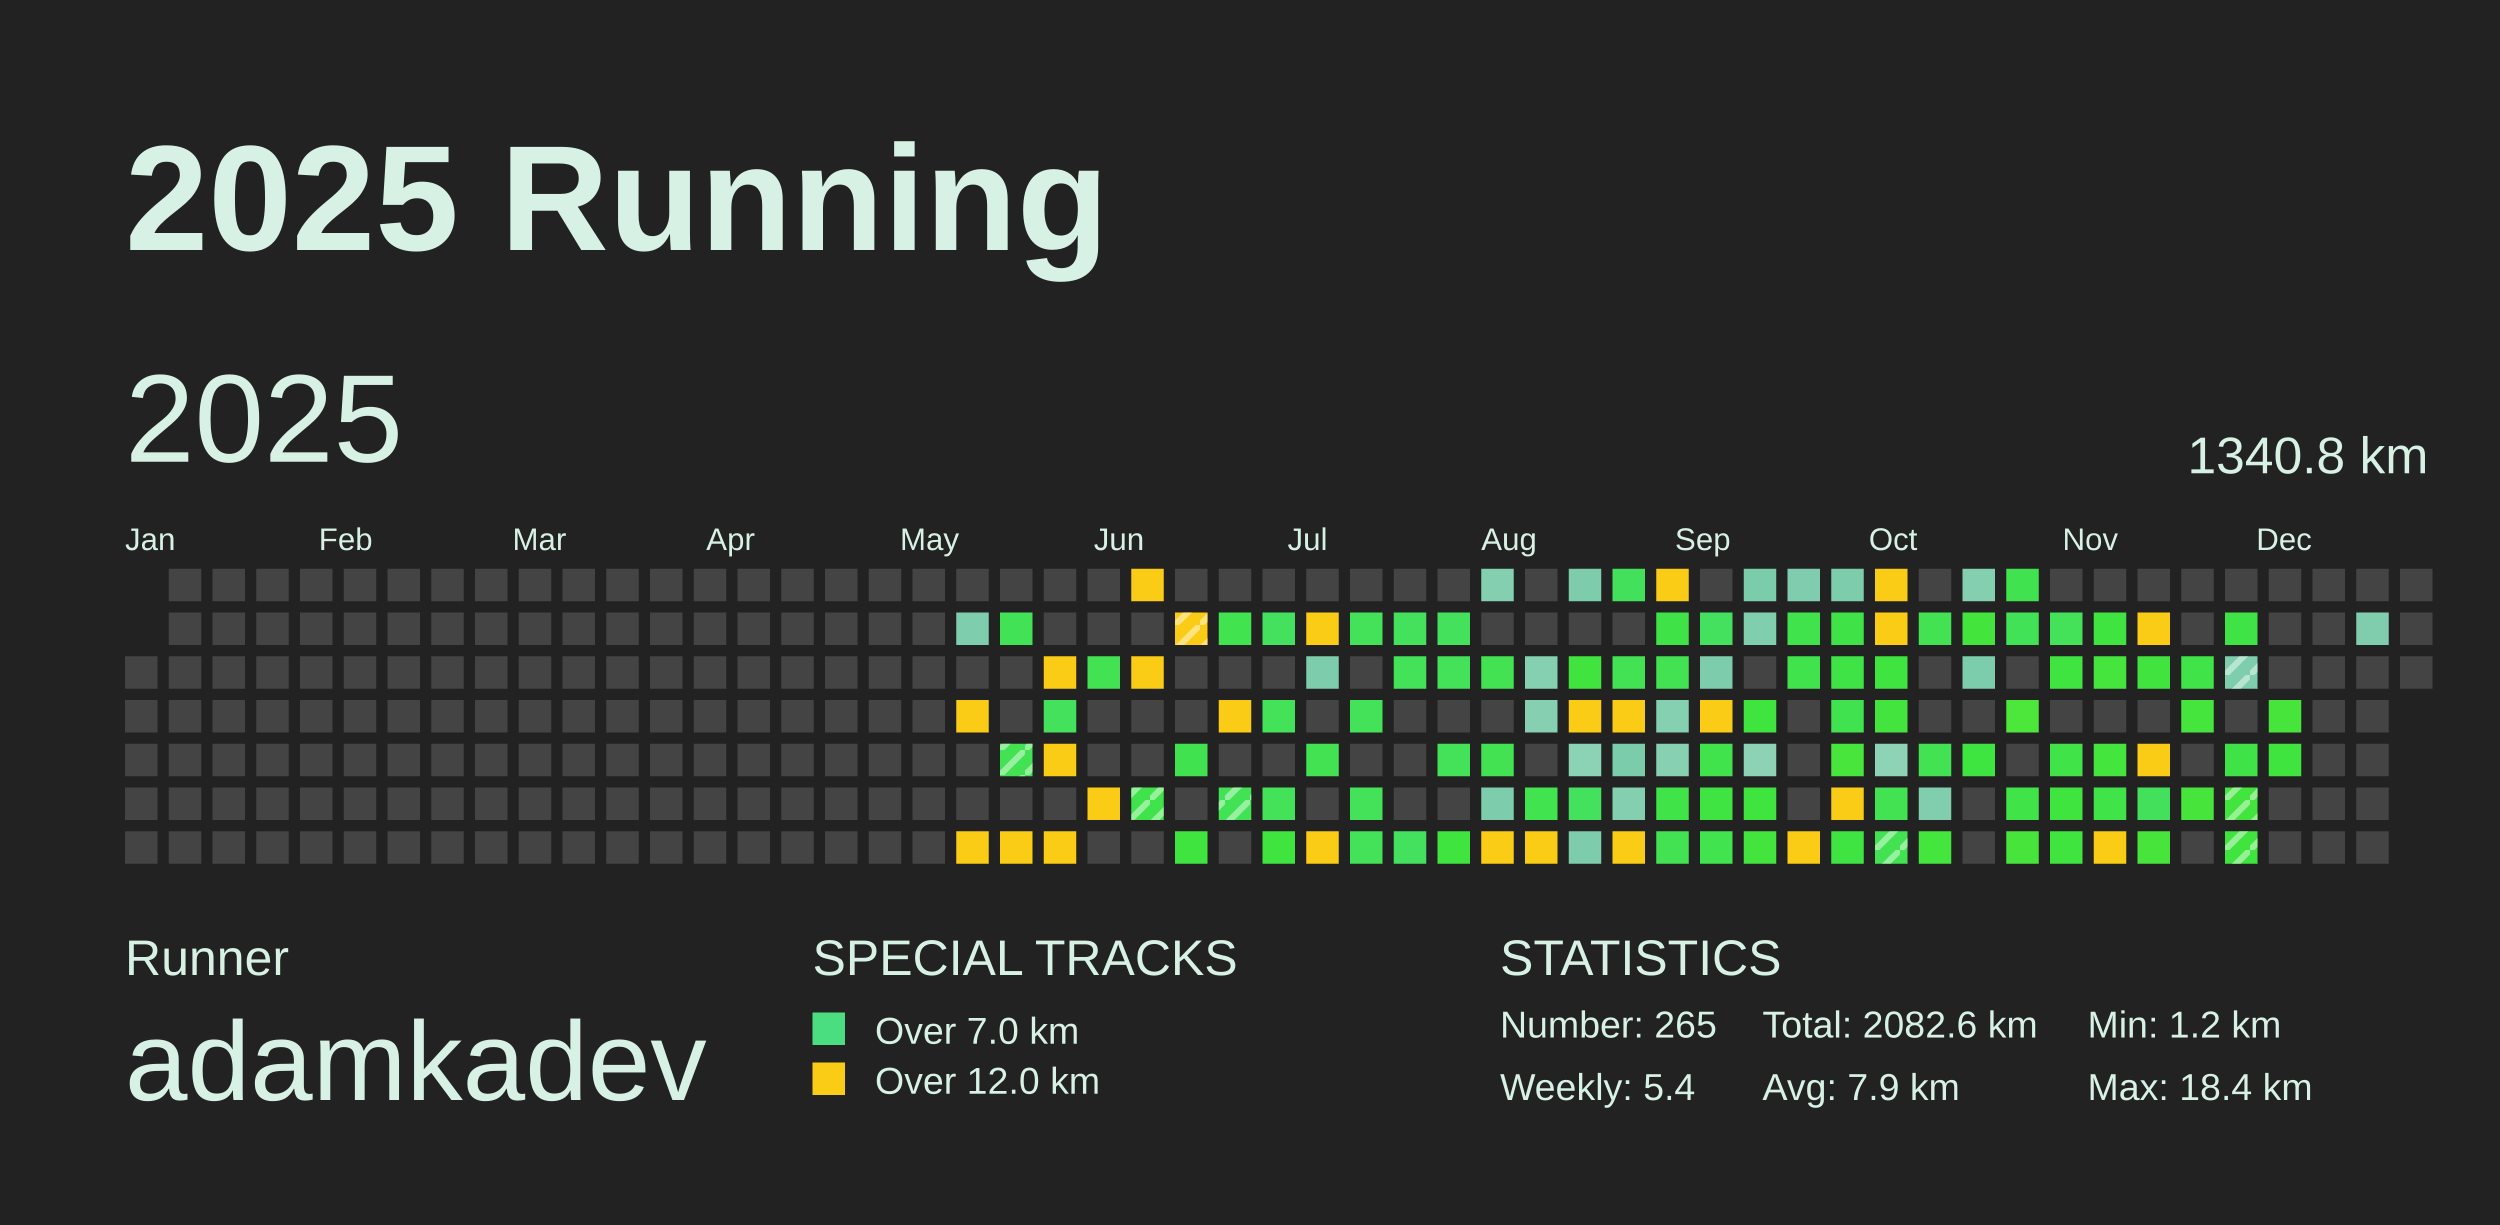
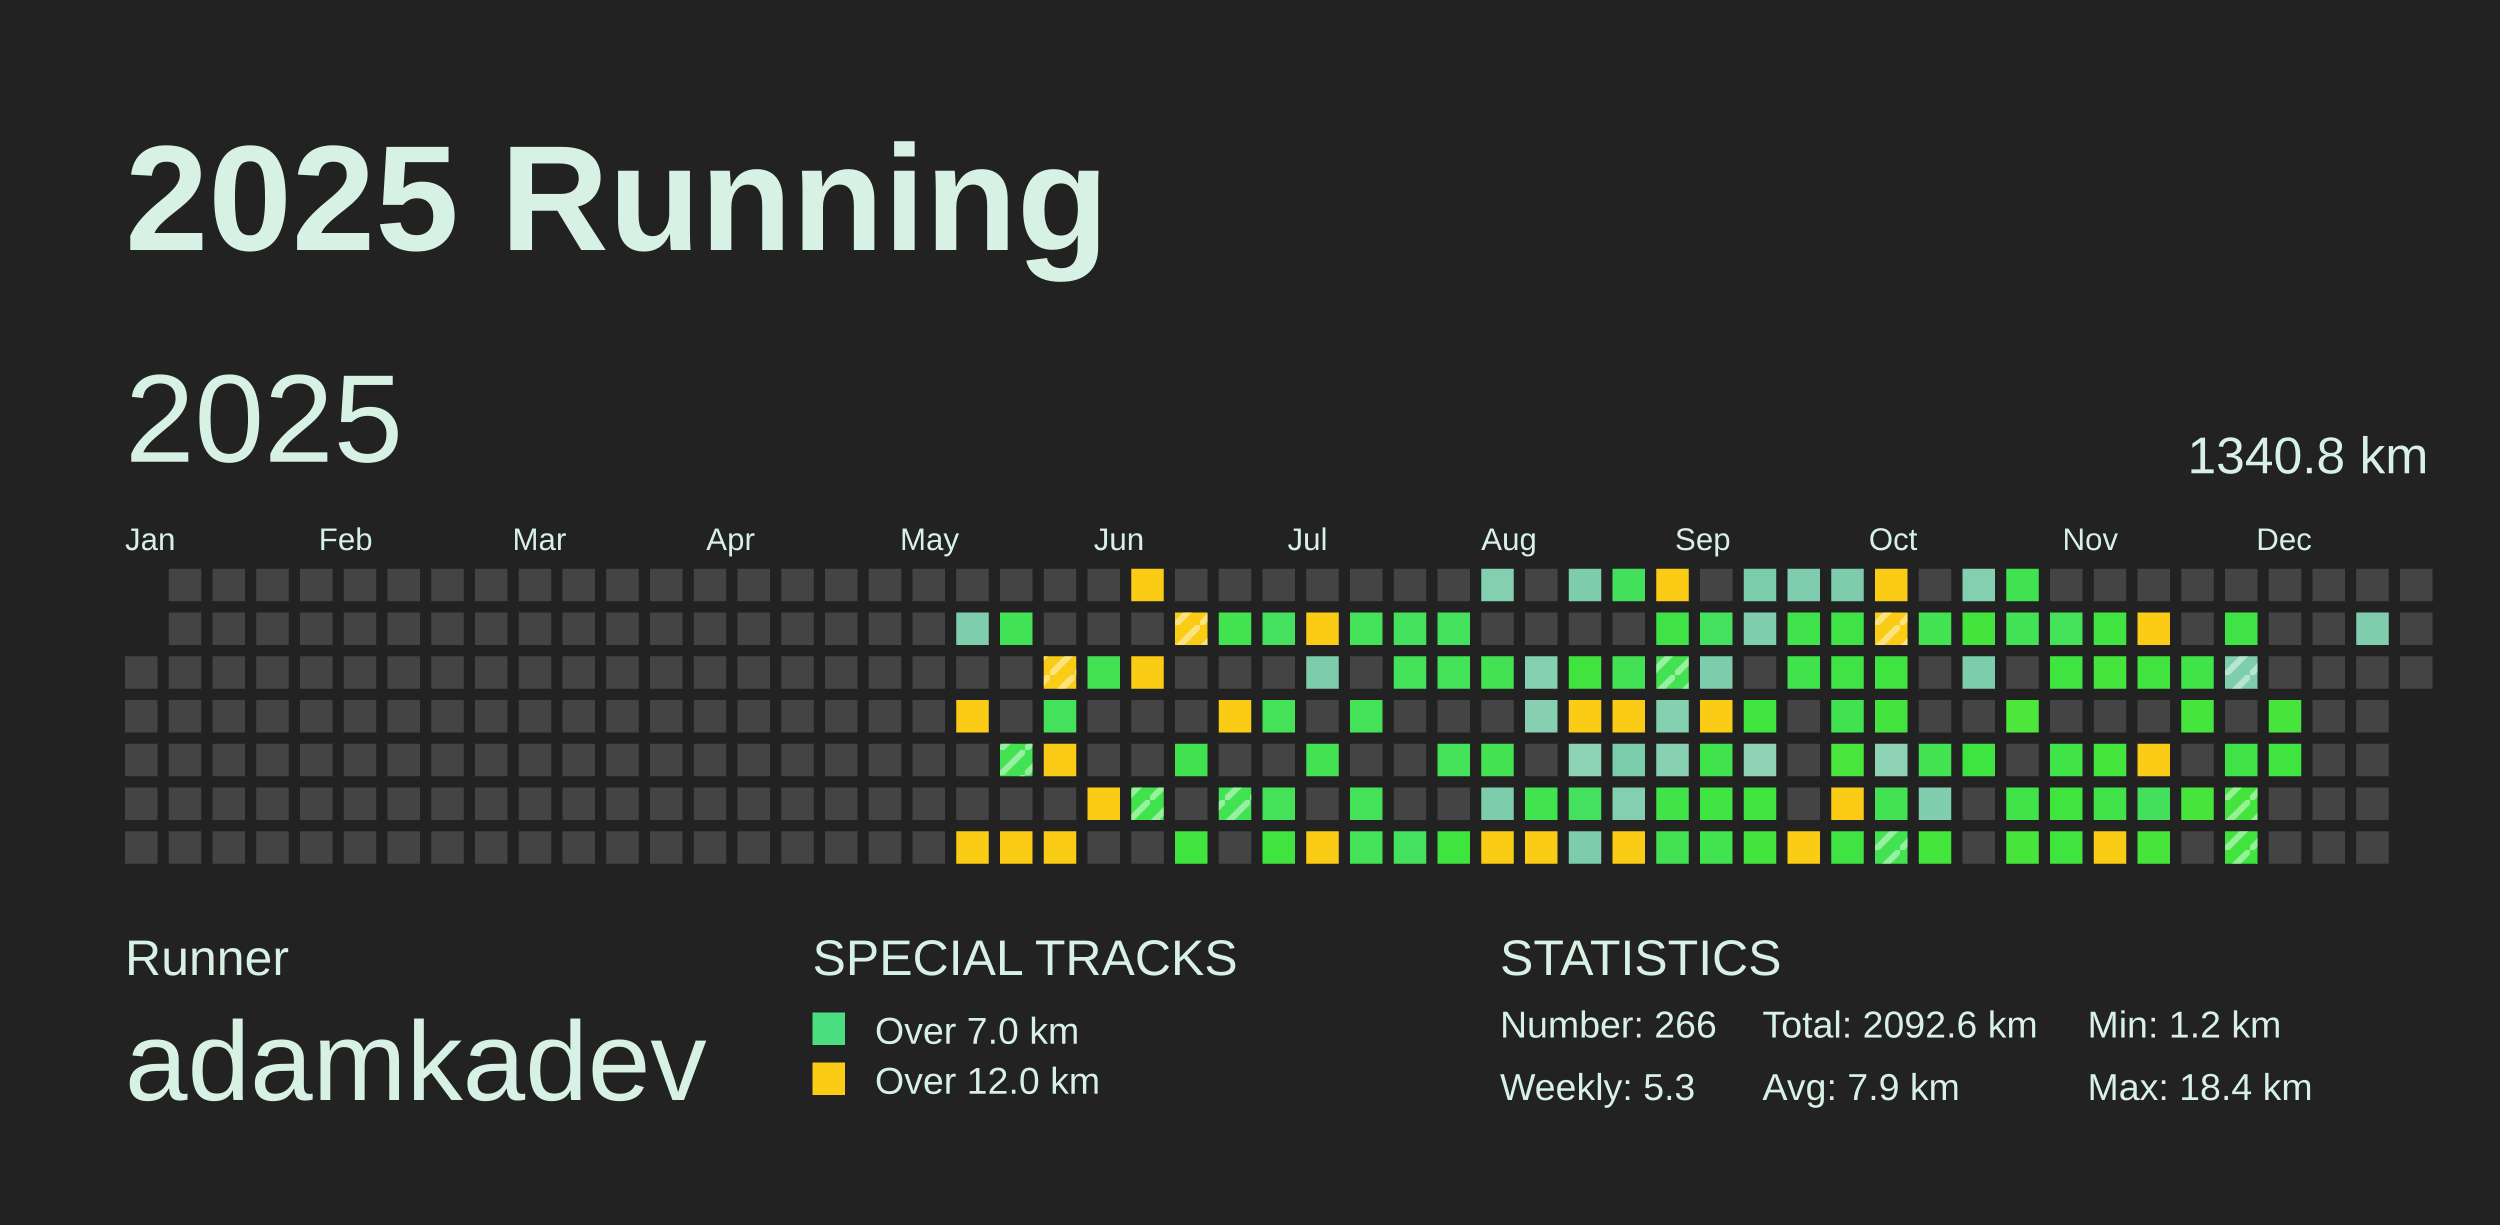
<svg xmlns="http://www.w3.org/2000/svg" baseProfile="full" height="98mm" version="1.1" viewBox="0,0,200,98" width="200mm">
  <defs>
    <pattern height="2" id="indoor-stripe" patternUnits="userSpaceOnUse" width="2">
      <line stroke="white" stroke-opacity="0.45" stroke-width="0.5" x1="0" x2="2" y1="2" y2="0" />
    </pattern>
  </defs>
  <rect fill="#222222" height="98" width="200" x="0" y="0" />
  <text fill="#D7F2E5" style="font-size:12px; font-family:Arial; font-weight:bold;" x="10" y="20">2025 Running</text>
  <text fill="#D7F2E5" style="font-size:4px; font-family:Arial" x="10" y="78">Runner</text>
  <text fill="#D7F2E5" style="font-size:9px; font-family:Arial" x="10" y="88">adamkadev</text>
  <text fill="#D7F2E5" style="font-size:4px; font-family:Arial" x="65" y="78">SPECIAL TRACKS</text>
  <rect fill="#4ADE80" height="2.6" width="2.6" x="65" y="81" />
  <text fill="#D7F2E5" style="font-size:3px; font-family:Arial" x="70" y="83.5">Over 7.0 km</text>
  <rect fill="#FACC15" height="2.6" width="2.6" x="65" y="85" />
  <text fill="#D7F2E5" style="font-size:3px; font-family:Arial" x="70" y="87.5">Over 12.0 km</text>
  <text fill="#D7F2E5" style="font-size:4px; font-family:Arial" x="120" y="78">STATISTICS</text>
-   <text fill="#D7F2E5" style="font-size:3px; font-family:Arial" x="120" y="83">Number: 265</text>
-   <text fill="#D7F2E5" style="font-size:3px; font-family:Arial" x="120" y="88">Weekly: 5.4</text>
-   <text fill="#D7F2E5" style="font-size:3px; font-family:Arial" x="141" y="83">Total: 2082.6 km</text>
+   <text fill="#D7F2E5" style="font-size:3px; font-family:Arial" x="120" y="83">Number: 266</text>
+   <text fill="#D7F2E5" style="font-size:3px; font-family:Arial" x="120" y="88">Weekly: 5.3</text>
+   <text fill="#D7F2E5" style="font-size:3px; font-family:Arial" x="141" y="83">Total: 2092.6 km</text>
  <text fill="#D7F2E5" style="font-size:3px; font-family:Arial" x="141" y="88">Avg: 7.9 km</text>
  <text fill="#D7F2E5" style="font-size:3px; font-family:Arial" x="167" y="83">Min: 1.2 km</text>
  <text fill="#D7F2E5" style="font-size:3px; font-family:Arial" x="167" y="88">Max: 18.4 km</text>
  <text dominant-baseline="hanging" fill="#D7F2E5" style="font-size:10.0px; font-family:Arial;" x="10" y="30">2025</text>
  <text dominant-baseline="hanging" fill="#D7F2E5" style="font-size:4.125px; font-family:Arial;" x="175" y="35">1340.8 km</text>
  <text fill="#D7F2E5" style="font-size:2.5px; font-family:Arial" x="10.0" y="44">Jan</text>
  <text fill="#D7F2E5" style="font-size:2.5px; font-family:Arial" x="25.5" y="44">Feb</text>
  <text fill="#D7F2E5" style="font-size:2.5px; font-family:Arial" x="41.0" y="44">Mar</text>
  <text fill="#D7F2E5" style="font-size:2.5px; font-family:Arial" x="56.5" y="44">Apr</text>
  <text fill="#D7F2E5" style="font-size:2.5px; font-family:Arial" x="72.0" y="44">May</text>
  <text fill="#D7F2E5" style="font-size:2.5px; font-family:Arial" x="87.5" y="44">Jun</text>
  <text fill="#D7F2E5" style="font-size:2.5px; font-family:Arial" x="103.0" y="44">Jul</text>
  <text fill="#D7F2E5" style="font-size:2.5px; font-family:Arial" x="118.5" y="44">Aug</text>
  <text fill="#D7F2E5" style="font-size:2.5px; font-family:Arial" x="134.0" y="44">Sep</text>
  <text fill="#D7F2E5" style="font-size:2.5px; font-family:Arial" x="149.5" y="44">Oct</text>
  <text fill="#D7F2E5" style="font-size:2.5px; font-family:Arial" x="165.0" y="44">Nov</text>
  <text fill="#D7F2E5" style="font-size:2.5px; font-family:Arial" x="180.5" y="44">Dec</text>
  <rect fill="#444444" height="2.6" width="2.6" x="10.0" y="52.5" />
  <rect fill="#444444" height="2.6" width="2.6" x="10.0" y="56.0" />
  <rect fill="#444444" height="2.6" width="2.6" x="10.0" y="59.5" />
  <rect fill="#444444" height="2.6" width="2.6" x="10.0" y="63.0" />
  <rect fill="#444444" height="2.6" width="2.6" x="10.0" y="66.5" />
  <rect fill="#444444" height="2.6" width="2.6" x="13.5" y="45.5" />
  <rect fill="#444444" height="2.6" width="2.6" x="13.5" y="49.0" />
  <rect fill="#444444" height="2.6" width="2.6" x="13.5" y="52.5" />
  <rect fill="#444444" height="2.6" width="2.6" x="13.5" y="56.0" />
  <rect fill="#444444" height="2.6" width="2.6" x="13.5" y="59.5" />
  <rect fill="#444444" height="2.6" width="2.6" x="13.5" y="63.0" />
  <rect fill="#444444" height="2.6" width="2.6" x="13.5" y="66.5" />
  <rect fill="#444444" height="2.6" width="2.6" x="17.0" y="45.5" />
  <rect fill="#444444" height="2.6" width="2.6" x="17.0" y="49.0" />
  <rect fill="#444444" height="2.6" width="2.6" x="17.0" y="52.5" />
  <rect fill="#444444" height="2.6" width="2.6" x="17.0" y="56.0" />
  <rect fill="#444444" height="2.6" width="2.6" x="17.0" y="59.5" />
  <rect fill="#444444" height="2.6" width="2.6" x="17.0" y="63.0" />
  <rect fill="#444444" height="2.6" width="2.6" x="17.0" y="66.5" />
  <rect fill="#444444" height="2.6" width="2.6" x="20.5" y="45.5" />
  <rect fill="#444444" height="2.6" width="2.6" x="20.5" y="49.0" />
  <rect fill="#444444" height="2.6" width="2.6" x="20.5" y="52.5" />
  <rect fill="#444444" height="2.6" width="2.6" x="20.5" y="56.0" />
  <rect fill="#444444" height="2.6" width="2.6" x="20.5" y="59.5" />
  <rect fill="#444444" height="2.6" width="2.6" x="20.5" y="63.0" />
  <rect fill="#444444" height="2.6" width="2.6" x="20.5" y="66.5" />
  <rect fill="#444444" height="2.6" width="2.6" x="24.0" y="45.5" />
  <rect fill="#444444" height="2.6" width="2.6" x="24.0" y="49.0" />
  <rect fill="#444444" height="2.6" width="2.6" x="24.0" y="52.5" />
  <rect fill="#444444" height="2.6" width="2.6" x="24.0" y="56.0" />
  <rect fill="#444444" height="2.6" width="2.6" x="24.0" y="59.5" />
  <rect fill="#444444" height="2.6" width="2.6" x="24.0" y="63.0" />
  <rect fill="#444444" height="2.6" width="2.6" x="24.0" y="66.5" />
  <rect fill="#444444" height="2.6" width="2.6" x="27.5" y="45.5" />
  <rect fill="#444444" height="2.6" width="2.6" x="27.5" y="49.0" />
  <rect fill="#444444" height="2.6" width="2.6" x="27.5" y="52.5" />
  <rect fill="#444444" height="2.6" width="2.6" x="27.5" y="56.0" />
  <rect fill="#444444" height="2.6" width="2.6" x="27.5" y="59.5" />
  <rect fill="#444444" height="2.6" width="2.6" x="27.5" y="63.0" />
  <rect fill="#444444" height="2.6" width="2.6" x="27.5" y="66.5" />
  <rect fill="#444444" height="2.6" width="2.6" x="31.0" y="45.5" />
  <rect fill="#444444" height="2.6" width="2.6" x="31.0" y="49.0" />
  <rect fill="#444444" height="2.6" width="2.6" x="31.0" y="52.5" />
  <rect fill="#444444" height="2.6" width="2.6" x="31.0" y="56.0" />
  <rect fill="#444444" height="2.6" width="2.6" x="31.0" y="59.5" />
  <rect fill="#444444" height="2.6" width="2.6" x="31.0" y="63.0" />
  <rect fill="#444444" height="2.6" width="2.6" x="31.0" y="66.5" />
  <rect fill="#444444" height="2.6" width="2.6" x="34.5" y="45.5" />
  <rect fill="#444444" height="2.6" width="2.6" x="34.5" y="49.0" />
  <rect fill="#444444" height="2.6" width="2.6" x="34.5" y="52.5" />
  <rect fill="#444444" height="2.6" width="2.6" x="34.5" y="56.0" />
  <rect fill="#444444" height="2.6" width="2.6" x="34.5" y="59.5" />
  <rect fill="#444444" height="2.6" width="2.6" x="34.5" y="63.0" />
  <rect fill="#444444" height="2.6" width="2.6" x="34.5" y="66.5" />
  <rect fill="#444444" height="2.6" width="2.6" x="38.0" y="45.5" />
  <rect fill="#444444" height="2.6" width="2.6" x="38.0" y="49.0" />
  <rect fill="#444444" height="2.6" width="2.6" x="38.0" y="52.5" />
  <rect fill="#444444" height="2.6" width="2.6" x="38.0" y="56.0" />
  <rect fill="#444444" height="2.6" width="2.6" x="38.0" y="59.5" />
  <rect fill="#444444" height="2.6" width="2.6" x="38.0" y="63.0" />
  <rect fill="#444444" height="2.6" width="2.6" x="38.0" y="66.5" />
  <rect fill="#444444" height="2.6" width="2.6" x="41.5" y="45.5" />
  <rect fill="#444444" height="2.6" width="2.6" x="41.5" y="49.0" />
  <rect fill="#444444" height="2.6" width="2.6" x="41.5" y="52.5" />
  <rect fill="#444444" height="2.6" width="2.6" x="41.5" y="56.0" />
  <rect fill="#444444" height="2.6" width="2.6" x="41.5" y="59.5" />
  <rect fill="#444444" height="2.6" width="2.6" x="41.5" y="63.0" />
  <rect fill="#444444" height="2.6" width="2.6" x="41.5" y="66.5" />
  <rect fill="#444444" height="2.6" width="2.6" x="45.0" y="45.5" />
  <rect fill="#444444" height="2.6" width="2.6" x="45.0" y="49.0" />
  <rect fill="#444444" height="2.6" width="2.6" x="45.0" y="52.5" />
  <rect fill="#444444" height="2.6" width="2.6" x="45.0" y="56.0" />
  <rect fill="#444444" height="2.6" width="2.6" x="45.0" y="59.5" />
  <rect fill="#444444" height="2.6" width="2.6" x="45.0" y="63.0" />
  <rect fill="#444444" height="2.6" width="2.6" x="45.0" y="66.5" />
  <rect fill="#444444" height="2.6" width="2.6" x="48.5" y="45.5" />
  <rect fill="#444444" height="2.6" width="2.6" x="48.5" y="49.0" />
  <rect fill="#444444" height="2.6" width="2.6" x="48.5" y="52.5" />
  <rect fill="#444444" height="2.6" width="2.6" x="48.5" y="56.0" />
  <rect fill="#444444" height="2.6" width="2.6" x="48.5" y="59.5" />
  <rect fill="#444444" height="2.6" width="2.6" x="48.5" y="63.0" />
  <rect fill="#444444" height="2.6" width="2.6" x="48.5" y="66.5" />
  <rect fill="#444444" height="2.6" width="2.6" x="52.0" y="45.5" />
  <rect fill="#444444" height="2.6" width="2.6" x="52.0" y="49.0" />
  <rect fill="#444444" height="2.6" width="2.6" x="52.0" y="52.5" />
  <rect fill="#444444" height="2.6" width="2.6" x="52.0" y="56.0" />
  <rect fill="#444444" height="2.6" width="2.6" x="52.0" y="59.5" />
  <rect fill="#444444" height="2.6" width="2.6" x="52.0" y="63.0" />
  <rect fill="#444444" height="2.6" width="2.6" x="52.0" y="66.5" />
  <rect fill="#444444" height="2.6" width="2.6" x="55.5" y="45.5" />
  <rect fill="#444444" height="2.6" width="2.6" x="55.5" y="49.0" />
  <rect fill="#444444" height="2.6" width="2.6" x="55.5" y="52.5" />
  <rect fill="#444444" height="2.6" width="2.6" x="55.5" y="56.0" />
  <rect fill="#444444" height="2.6" width="2.6" x="55.5" y="59.5" />
  <rect fill="#444444" height="2.6" width="2.6" x="55.5" y="63.0" />
  <rect fill="#444444" height="2.6" width="2.6" x="55.5" y="66.5" />
  <rect fill="#444444" height="2.6" width="2.6" x="59.0" y="45.5" />
  <rect fill="#444444" height="2.6" width="2.6" x="59.0" y="49.0" />
  <rect fill="#444444" height="2.6" width="2.6" x="59.0" y="52.5" />
  <rect fill="#444444" height="2.6" width="2.6" x="59.0" y="56.0" />
  <rect fill="#444444" height="2.6" width="2.6" x="59.0" y="59.5" />
  <rect fill="#444444" height="2.6" width="2.6" x="59.0" y="63.0" />
  <rect fill="#444444" height="2.6" width="2.6" x="59.0" y="66.5" />
  <rect fill="#444444" height="2.6" width="2.6" x="62.5" y="45.5" />
  <rect fill="#444444" height="2.6" width="2.6" x="62.5" y="49.0" />
  <rect fill="#444444" height="2.6" width="2.6" x="62.5" y="52.5" />
  <rect fill="#444444" height="2.6" width="2.6" x="62.5" y="56.0" />
  <rect fill="#444444" height="2.6" width="2.6" x="62.5" y="59.5" />
  <rect fill="#444444" height="2.6" width="2.6" x="62.5" y="63.0" />
  <rect fill="#444444" height="2.6" width="2.6" x="62.5" y="66.5" />
  <rect fill="#444444" height="2.6" width="2.6" x="66.0" y="45.5" />
  <rect fill="#444444" height="2.6" width="2.6" x="66.0" y="49.0" />
  <rect fill="#444444" height="2.6" width="2.6" x="66.0" y="52.5" />
  <rect fill="#444444" height="2.6" width="2.6" x="66.0" y="56.0" />
  <rect fill="#444444" height="2.6" width="2.6" x="66.0" y="59.5" />
  <rect fill="#444444" height="2.6" width="2.6" x="66.0" y="63.0" />
  <rect fill="#444444" height="2.6" width="2.6" x="66.0" y="66.5" />
  <rect fill="#444444" height="2.6" width="2.6" x="69.5" y="45.5" />
  <rect fill="#444444" height="2.6" width="2.6" x="69.5" y="49.0" />
  <rect fill="#444444" height="2.6" width="2.6" x="69.5" y="52.5" />
  <rect fill="#444444" height="2.6" width="2.6" x="69.5" y="56.0" />
  <rect fill="#444444" height="2.6" width="2.6" x="69.5" y="59.5" />
  <rect fill="#444444" height="2.6" width="2.6" x="69.5" y="63.0" />
  <rect fill="#444444" height="2.6" width="2.6" x="69.5" y="66.5" />
  <rect fill="#444444" height="2.6" width="2.6" x="73.0" y="45.5" />
  <rect fill="#444444" height="2.6" width="2.6" x="73.0" y="49.0" />
  <rect fill="#444444" height="2.6" width="2.6" x="73.0" y="52.5" />
  <rect fill="#444444" height="2.6" width="2.6" x="73.0" y="56.0" />
  <rect fill="#444444" height="2.6" width="2.6" x="73.0" y="59.5" />
  <rect fill="#444444" height="2.6" width="2.6" x="73.0" y="63.0" />
  <rect fill="#444444" height="2.6" width="2.6" x="73.0" y="66.5" />
  <rect fill="#444444" height="2.6" width="2.6" x="76.5" y="45.5" />
  <rect fill="#7ecdad" height="2.6" width="2.6" x="76.5" y="49.0" />
  <rect fill="#444444" height="2.6" width="2.6" x="76.5" y="52.5" />
  <rect fill="#FACC15" height="2.6" width="2.6" x="76.5" y="56.0" />
  <rect fill="#444444" height="2.6" width="2.6" x="76.5" y="59.5" />
  <rect fill="#444444" height="2.6" width="2.6" x="76.5" y="63.0" />
  <rect fill="#FACC15" height="2.6" width="2.6" x="76.5" y="66.5" />
  <rect fill="#444444" height="2.6" width="2.6" x="80.0" y="45.5" />
  <rect fill="#42e256" height="2.6" width="2.6" x="80.0" y="49.0" />
  <rect fill="#444444" height="2.6" width="2.6" x="80.0" y="52.5" />
  <rect fill="#444444" height="2.6" width="2.6" x="80.0" y="56.0" />
  <rect fill="#42e252" height="2.6" width="2.6" x="80.0" y="59.5" />
  <rect fill="url(#indoor-stripe)" height="2.6" style="pointer-events: none;" width="2.6" x="80.0" y="59.5" />
  <rect fill="#444444" height="2.6" width="2.6" x="80.0" y="63.0" />
  <rect fill="#FACC15" height="2.6" width="2.6" x="80.0" y="66.5" />
  <rect fill="#444444" height="2.6" width="2.6" x="83.5" y="45.5" />
  <rect fill="#444444" height="2.6" width="2.6" x="83.5" y="49.0" />
  <rect fill="#FACC15" height="2.6" width="2.6" x="83.5" y="52.5" />
+   <rect fill="url(#indoor-stripe)" height="2.6" style="pointer-events: none;" width="2.6" x="83.5" y="52.5" />
  <rect fill="#43e15c" height="2.6" width="2.6" x="83.5" y="56.0" />
  <rect fill="#FACC15" height="2.6" width="2.6" x="83.5" y="59.5" />
  <rect fill="#444444" height="2.6" width="2.6" x="83.5" y="63.0" />
  <rect fill="#FACC15" height="2.6" width="2.6" x="83.5" y="66.5" />
  <rect fill="#444444" height="2.6" width="2.6" x="87.0" y="45.5" />
  <rect fill="#444444" height="2.6" width="2.6" x="87.0" y="49.0" />
  <rect fill="#42e253" height="2.6" width="2.6" x="87.0" y="52.5" />
  <rect fill="#444444" height="2.6" width="2.6" x="87.0" y="56.0" />
  <rect fill="#444444" height="2.6" width="2.6" x="87.0" y="59.5" />
  <rect fill="#FACC15" height="2.6" width="2.6" x="87.0" y="63.0" />
  <rect fill="#444444" height="2.6" width="2.6" x="87.0" y="66.5" />
  <rect fill="#FACC15" height="2.6" width="2.6" x="90.5" y="45.5" />
  <rect fill="#444444" height="2.6" width="2.6" x="90.5" y="49.0" />
  <rect fill="#FACC15" height="2.6" width="2.6" x="90.5" y="52.5" />
  <rect fill="#444444" height="2.6" width="2.6" x="90.5" y="56.0" />
  <rect fill="#444444" height="2.6" width="2.6" x="90.5" y="59.5" />
  <rect fill="#40e34b" height="2.6" width="2.6" x="90.5" y="63.0" />
  <rect fill="url(#indoor-stripe)" height="2.6" style="pointer-events: none;" width="2.6" x="90.5" y="63.0" />
  <rect fill="#444444" height="2.6" width="2.6" x="90.5" y="66.5" />
  <rect fill="#444444" height="2.6" width="2.6" x="94.0" y="45.5" />
  <rect fill="#FACC15" height="2.6" width="2.6" x="94.0" y="49.0" />
  <rect fill="url(#indoor-stripe)" height="2.6" style="pointer-events: none;" width="2.6" x="94.0" y="49.0" />
  <rect fill="#444444" height="2.6" width="2.6" x="94.0" y="52.5" />
  <rect fill="#444444" height="2.6" width="2.6" x="94.0" y="56.0" />
  <rect fill="#41e24f" height="2.6" width="2.6" x="94.0" y="59.5" />
  <rect fill="#444444" height="2.6" width="2.6" x="94.0" y="63.0" />
  <rect fill="#3fe43e" height="2.6" width="2.6" x="94.0" y="66.5" />
  <rect fill="#444444" height="2.6" width="2.6" x="97.5" y="45.5" />
  <rect fill="#41e34e" height="2.6" width="2.6" x="97.5" y="49.0" />
  <rect fill="#444444" height="2.6" width="2.6" x="97.5" y="52.5" />
  <rect fill="#FACC15" height="2.6" width="2.6" x="97.5" y="56.0" />
  <rect fill="#444444" height="2.6" width="2.6" x="97.5" y="59.5" />
  <rect fill="#42e255" height="2.6" width="2.6" x="97.5" y="63.0" />
  <rect fill="url(#indoor-stripe)" height="2.6" style="pointer-events: none;" width="2.6" x="97.5" y="63.0" />
  <rect fill="#444444" height="2.6" width="2.6" x="97.5" y="66.5" />
  <rect fill="#444444" height="2.6" width="2.6" x="101.0" y="45.5" />
  <rect fill="#44e15e" height="2.6" width="2.6" x="101.0" y="49.0" />
  <rect fill="#444444" height="2.6" width="2.6" x="101.0" y="52.5" />
  <rect fill="#43e259" height="2.6" width="2.6" x="101.0" y="56.0" />
  <rect fill="#444444" height="2.6" width="2.6" x="101.0" y="59.5" />
  <rect fill="#43e259" height="2.6" width="2.6" x="101.0" y="63.0" />
  <rect fill="#3fe43e" height="2.6" width="2.6" x="101.0" y="66.5" />
  <rect fill="#444444" height="2.6" width="2.6" x="104.5" y="45.5" />
  <rect fill="#FACC15" height="2.6" width="2.6" x="104.5" y="49.0" />
  <rect fill="#7dcdac" height="2.6" width="2.6" x="104.5" y="52.5" />
  <rect fill="#444444" height="2.6" width="2.6" x="104.5" y="56.0" />
  <rect fill="#42e253" height="2.6" width="2.6" x="104.5" y="59.5" />
  <rect fill="#444444" height="2.6" width="2.6" x="104.5" y="63.0" />
  <rect fill="#FACC15" height="2.6" width="2.6" x="104.5" y="66.5" />
  <rect fill="#444444" height="2.6" width="2.6" x="108.0" y="45.5" />
  <rect fill="#43e258" height="2.6" width="2.6" x="108.0" y="49.0" />
  <rect fill="#444444" height="2.6" width="2.6" x="108.0" y="52.5" />
  <rect fill="#43e259" height="2.6" width="2.6" x="108.0" y="56.0" />
  <rect fill="#444444" height="2.6" width="2.6" x="108.0" y="59.5" />
  <rect fill="#43e259" height="2.6" width="2.6" x="108.0" y="63.0" />
  <rect fill="#43e258" height="2.6" width="2.6" x="108.0" y="66.5" />
  <rect fill="#444444" height="2.6" width="2.6" x="111.5" y="45.5" />
  <rect fill="#43e15c" height="2.6" width="2.6" x="111.5" y="49.0" />
  <rect fill="#43e259" height="2.6" width="2.6" x="111.5" y="52.5" />
  <rect fill="#444444" height="2.6" width="2.6" x="111.5" y="56.0" />
  <rect fill="#444444" height="2.6" width="2.6" x="111.5" y="59.5" />
  <rect fill="#444444" height="2.6" width="2.6" x="111.5" y="63.0" />
  <rect fill="#44e15e" height="2.6" width="2.6" x="111.5" y="66.5" />
  <rect fill="#444444" height="2.6" width="2.6" x="115.0" y="45.5" />
  <rect fill="#43e15c" height="2.6" width="2.6" x="115.0" y="49.0" />
  <rect fill="#43e259" height="2.6" width="2.6" x="115.0" y="52.5" />
  <rect fill="#444444" height="2.6" width="2.6" x="115.0" y="56.0" />
  <rect fill="#43e258" height="2.6" width="2.6" x="115.0" y="59.5" />
  <rect fill="#444444" height="2.6" width="2.6" x="115.0" y="63.0" />
  <rect fill="#3fe43e" height="2.6" width="2.6" x="115.0" y="66.5" />
  <rect fill="#84cfb0" height="2.6" width="2.6" x="118.5" y="45.5" />
  <rect fill="#444444" height="2.6" width="2.6" x="118.5" y="49.0" />
  <rect fill="#42e253" height="2.6" width="2.6" x="118.5" y="52.5" />
  <rect fill="#444444" height="2.6" width="2.6" x="118.5" y="56.0" />
  <rect fill="#42e253" height="2.6" width="2.6" x="118.5" y="59.5" />
  <rect fill="#7dcdad" height="2.6" width="2.6" x="118.5" y="63.0" />
  <rect fill="#FACC15" height="2.6" width="2.6" x="118.5" y="66.5" />
  <rect fill="#444444" height="2.6" width="2.6" x="122.0" y="45.5" />
  <rect fill="#444444" height="2.6" width="2.6" x="122.0" y="49.0" />
  <rect fill="#85d0b1" height="2.6" width="2.6" x="122.0" y="52.5" />
  <rect fill="#86d0b1" height="2.6" width="2.6" x="122.0" y="56.0" />
  <rect fill="#444444" height="2.6" width="2.6" x="122.0" y="59.5" />
  <rect fill="#41e34e" height="2.6" width="2.6" x="122.0" y="63.0" />
  <rect fill="#FACC15" height="2.6" width="2.6" x="122.0" y="66.5" />
  <rect fill="#7dcdac" height="2.6" width="2.6" x="125.5" y="45.5" />
  <rect fill="#444444" height="2.6" width="2.6" x="125.5" y="49.0" />
  <rect fill="#41e43e" height="2.6" width="2.6" x="125.5" y="52.5" />
  <rect fill="#FACC15" height="2.6" width="2.6" x="125.5" y="56.0" />
  <rect fill="#8cd2b4" height="2.6" width="2.6" x="125.5" y="59.5" />
  <rect fill="#44e15e" height="2.6" width="2.6" x="125.5" y="63.0" />
  <rect fill="#7dcdad" height="2.6" width="2.6" x="125.5" y="66.5" />
  <rect fill="#43e15b" height="2.6" width="2.6" x="129.0" y="45.5" />
  <rect fill="#444444" height="2.6" width="2.6" x="129.0" y="49.0" />
  <rect fill="#42e254" height="2.6" width="2.6" x="129.0" y="52.5" />
  <rect fill="#FACC15" height="2.6" width="2.6" x="129.0" y="56.0" />
  <rect fill="#7accab" height="2.6" width="2.6" x="129.0" y="59.5" />
  <rect fill="#84cfb0" height="2.6" width="2.6" x="129.0" y="63.0" />
  <rect fill="#FACC15" height="2.6" width="2.6" x="129.0" y="66.5" />
  <rect fill="#FACC15" height="2.6" width="2.6" x="132.5" y="45.5" />
  <rect fill="#40e347" height="2.6" width="2.6" x="132.5" y="49.0" />
  <rect fill="#42e252" height="2.6" width="2.6" x="132.5" y="52.5" />
+   <rect fill="url(#indoor-stripe)" height="2.6" style="pointer-events: none;" width="2.6" x="132.5" y="52.5" />
  <rect fill="#85d0b1" height="2.6" width="2.6" x="132.5" y="56.0" />
  <rect fill="#88d0b2" height="2.6" width="2.6" x="132.5" y="59.5" />
  <rect fill="#40e348" height="2.6" width="2.6" x="132.5" y="63.0" />
  <rect fill="#42e253" height="2.6" width="2.6" x="132.5" y="66.5" />
  <rect fill="#444444" height="2.6" width="2.6" x="136.0" y="45.5" />
  <rect fill="#44e15e" height="2.6" width="2.6" x="136.0" y="49.0" />
  <rect fill="#7dcdad" height="2.6" width="2.6" x="136.0" y="52.5" />
  <rect fill="#FACC15" height="2.6" width="2.6" x="136.0" y="56.0" />
  <rect fill="#41e34d" height="2.6" width="2.6" x="136.0" y="59.5" />
  <rect fill="#3fe442" height="2.6" width="2.6" x="136.0" y="63.0" />
  <rect fill="#41e34e" height="2.6" width="2.6" x="136.0" y="66.5" />
  <rect fill="#7accab" height="2.6" width="2.6" x="139.5" y="45.5" />
  <rect fill="#7fceae" height="2.6" width="2.6" x="139.5" y="49.0" />
  <rect fill="#444444" height="2.6" width="2.6" x="139.5" y="52.5" />
  <rect fill="#3fe43e" height="2.6" width="2.6" x="139.5" y="56.0" />
  <rect fill="#8dd2b5" height="2.6" width="2.6" x="139.5" y="59.5" />
  <rect fill="#3fe43e" height="2.6" width="2.6" x="139.5" y="63.0" />
  <rect fill="#43e43d" height="2.6" width="2.6" x="139.5" y="66.5" />
  <rect fill="#7fcdae" height="2.6" width="2.6" x="143.0" y="45.5" />
  <rect fill="#40e34b" height="2.6" width="2.6" x="143.0" y="49.0" />
  <rect fill="#41e34d" height="2.6" width="2.6" x="143.0" y="52.5" />
  <rect fill="#444444" height="2.6" width="2.6" x="143.0" y="56.0" />
  <rect fill="#444444" height="2.6" width="2.6" x="143.0" y="59.5" />
  <rect fill="#444444" height="2.6" width="2.6" x="143.0" y="63.0" />
  <rect fill="#FACC15" height="2.6" width="2.6" x="143.0" y="66.5" />
  <rect fill="#7dcdad" height="2.6" width="2.6" x="146.5" y="45.5" />
  <rect fill="#40e347" height="2.6" width="2.6" x="146.5" y="49.0" />
  <rect fill="#40e346" height="2.6" width="2.6" x="146.5" y="52.5" />
  <rect fill="#41e250" height="2.6" width="2.6" x="146.5" y="56.0" />
  <rect fill="#48e53c" height="2.6" width="2.6" x="146.5" y="59.5" />
  <rect fill="#FACC15" height="2.6" width="2.6" x="146.5" y="63.0" />
  <rect fill="#3fe443" height="2.6" width="2.6" x="146.5" y="66.5" />
  <rect fill="#FACC15" height="2.6" width="2.6" x="150.0" y="45.5" />
  <rect fill="#FACC15" height="2.6" width="2.6" x="150.0" y="49.0" />
+   <rect fill="url(#indoor-stripe)" height="2.6" style="pointer-events: none;" width="2.6" x="150.0" y="49.0" />
  <rect fill="#3fe440" height="2.6" width="2.6" x="150.0" y="52.5" />
  <rect fill="#43e43d" height="2.6" width="2.6" x="150.0" y="56.0" />
  <rect fill="#8fd3b6" height="2.6" width="2.6" x="150.0" y="59.5" />
  <rect fill="#42e252" height="2.6" width="2.6" x="150.0" y="63.0" />
  <rect fill="#42e252" height="2.6" width="2.6" x="150.0" y="66.5" />
  <rect fill="url(#indoor-stripe)" height="2.6" style="pointer-events: none;" width="2.6" x="150.0" y="66.5" />
  <rect fill="#444444" height="2.6" width="2.6" x="153.5" y="45.5" />
  <rect fill="#42e253" height="2.6" width="2.6" x="153.5" y="49.0" />
  <rect fill="#444444" height="2.6" width="2.6" x="153.5" y="52.5" />
  <rect fill="#444444" height="2.6" width="2.6" x="153.5" y="56.0" />
  <rect fill="#42e253" height="2.6" width="2.6" x="153.5" y="59.5" />
  <rect fill="#80ceae" height="2.6" width="2.6" x="153.5" y="63.0" />
  <rect fill="#44e53d" height="2.6" width="2.6" x="153.5" y="66.5" />
  <rect fill="#83cfaf" height="2.6" width="2.6" x="157.0" y="45.5" />
  <rect fill="#43e53d" height="2.6" width="2.6" x="157.0" y="49.0" />
  <rect fill="#7ccdac" height="2.6" width="2.6" x="157.0" y="52.5" />
  <rect fill="#444444" height="2.6" width="2.6" x="157.0" y="56.0" />
  <rect fill="#3ee43f" height="2.6" width="2.6" x="157.0" y="59.5" />
  <rect fill="#444444" height="2.6" width="2.6" x="157.0" y="63.0" />
  <rect fill="#444444" height="2.6" width="2.6" x="157.0" y="66.5" />
  <rect fill="#41e250" height="2.6" width="2.6" x="160.5" y="45.5" />
  <rect fill="#42e256" height="2.6" width="2.6" x="160.5" y="49.0" />
  <rect fill="#444444" height="2.6" width="2.6" x="160.5" y="52.5" />
  <rect fill="#4de63b" height="2.6" width="2.6" x="160.5" y="56.0" />
  <rect fill="#444444" height="2.6" width="2.6" x="160.5" y="59.5" />
  <rect fill="#40e348" height="2.6" width="2.6" x="160.5" y="63.0" />
  <rect fill="#47e53c" height="2.6" width="2.6" x="160.5" y="66.5" />
  <rect fill="#444444" height="2.6" width="2.6" x="164.0" y="45.5" />
  <rect fill="#43e259" height="2.6" width="2.6" x="164.0" y="49.0" />
  <rect fill="#3fe441" height="2.6" width="2.6" x="164.0" y="52.5" />
  <rect fill="#444444" height="2.6" width="2.6" x="164.0" y="56.0" />
  <rect fill="#40e348" height="2.6" width="2.6" x="164.0" y="59.5" />
  <rect fill="#3fe43e" height="2.6" width="2.6" x="164.0" y="63.0" />
  <rect fill="#3fe43e" height="2.6" width="2.6" x="164.0" y="66.5" />
  <rect fill="#444444" height="2.6" width="2.6" x="167.5" y="45.5" />
  <rect fill="#3fe440" height="2.6" width="2.6" x="167.5" y="49.0" />
  <rect fill="#45e53d" height="2.6" width="2.6" x="167.5" y="52.5" />
  <rect fill="#444444" height="2.6" width="2.6" x="167.5" y="56.0" />
  <rect fill="#44e53d" height="2.6" width="2.6" x="167.5" y="59.5" />
  <rect fill="#40e348" height="2.6" width="2.6" x="167.5" y="63.0" />
  <rect fill="#FACC15" height="2.6" width="2.6" x="167.5" y="66.5" />
  <rect fill="#444444" height="2.6" width="2.6" x="171.0" y="45.5" />
  <rect fill="#FACC15" height="2.6" width="2.6" x="171.0" y="49.0" />
  <rect fill="#41e43e" height="2.6" width="2.6" x="171.0" y="52.5" />
  <rect fill="#444444" height="2.6" width="2.6" x="171.0" y="56.0" />
  <rect fill="#FACC15" height="2.6" width="2.6" x="171.0" y="59.5" />
  <rect fill="#43e15b" height="2.6" width="2.6" x="171.0" y="63.0" />
  <rect fill="#47e53c" height="2.6" width="2.6" x="171.0" y="66.5" />
  <rect fill="#444444" height="2.6" width="2.6" x="174.5" y="45.5" />
  <rect fill="#444444" height="2.6" width="2.6" x="174.5" y="49.0" />
  <rect fill="#40e348" height="2.6" width="2.6" x="174.5" y="52.5" />
  <rect fill="#45e53d" height="2.6" width="2.6" x="174.5" y="56.0" />
  <rect fill="#444444" height="2.6" width="2.6" x="174.5" y="59.5" />
  <rect fill="#47e53c" height="2.6" width="2.6" x="174.5" y="63.0" />
  <rect fill="#444444" height="2.6" width="2.6" x="174.5" y="66.5" />
  <rect fill="#444444" height="2.6" width="2.6" x="178.0" y="45.5" />
  <rect fill="#40e346" height="2.6" width="2.6" x="178.0" y="49.0" />
  <rect fill="#7ecdad" height="2.6" width="2.6" x="178.0" y="52.5" />
  <rect fill="url(#indoor-stripe)" height="2.6" style="pointer-events: none;" width="2.6" x="178.0" y="52.5" />
  <rect fill="#444444" height="2.6" width="2.6" x="178.0" y="56.0" />
  <rect fill="#40e347" height="2.6" width="2.6" x="178.0" y="59.5" />
  <rect fill="#42e43d" height="2.6" width="2.6" x="178.0" y="63.0" />
  <rect fill="url(#indoor-stripe)" height="2.6" style="pointer-events: none;" width="2.6" x="178.0" y="63.0" />
  <rect fill="#3fe43e" height="2.6" width="2.6" x="178.0" y="66.5" />
  <rect fill="url(#indoor-stripe)" height="2.6" style="pointer-events: none;" width="2.6" x="178.0" y="66.5" />
  <rect fill="#444444" height="2.6" width="2.6" x="181.5" y="45.5" />
  <rect fill="#444444" height="2.6" width="2.6" x="181.5" y="49.0" />
  <rect fill="#444444" height="2.6" width="2.6" x="181.5" y="52.5" />
  <rect fill="#47e53c" height="2.6" width="2.6" x="181.5" y="56.0" />
  <rect fill="#3fe43e" height="2.6" width="2.6" x="181.5" y="59.5" />
  <rect fill="#444444" height="2.6" width="2.6" x="181.5" y="63.0" />
  <rect fill="#444444" height="2.6" width="2.6" x="181.5" y="66.5" />
  <rect fill="#444444" height="2.6" width="2.6" x="185.0" y="45.5" />
  <rect fill="#444444" height="2.6" width="2.6" x="185.0" y="49.0" />
  <rect fill="#444444" height="2.6" width="2.6" x="185.0" y="52.5" />
  <rect fill="#444444" height="2.6" width="2.6" x="185.0" y="56.0" />
  <rect fill="#444444" height="2.6" width="2.6" x="185.0" y="59.5" />
  <rect fill="#444444" height="2.6" width="2.6" x="185.0" y="63.0" />
  <rect fill="#444444" height="2.6" width="2.6" x="185.0" y="66.5" />
  <rect fill="#444444" height="2.6" width="2.6" x="188.5" y="45.5" />
  <rect fill="#7fcdad" height="2.6" width="2.6" x="188.5" y="49.0" />
  <rect fill="#444444" height="2.6" width="2.6" x="188.5" y="52.5" />
  <rect fill="#444444" height="2.6" width="2.6" x="188.5" y="56.0" />
  <rect fill="#444444" height="2.6" width="2.6" x="188.5" y="59.5" />
  <rect fill="#444444" height="2.6" width="2.6" x="188.5" y="63.0" />
  <rect fill="#444444" height="2.6" width="2.6" x="188.5" y="66.5" />
  <rect fill="#444444" height="2.6" width="2.6" x="192.0" y="45.5" />
  <rect fill="#444444" height="2.6" width="2.6" x="192.0" y="49.0" />
  <rect fill="#444444" height="2.6" width="2.6" x="192.0" y="52.5" />
</svg>
